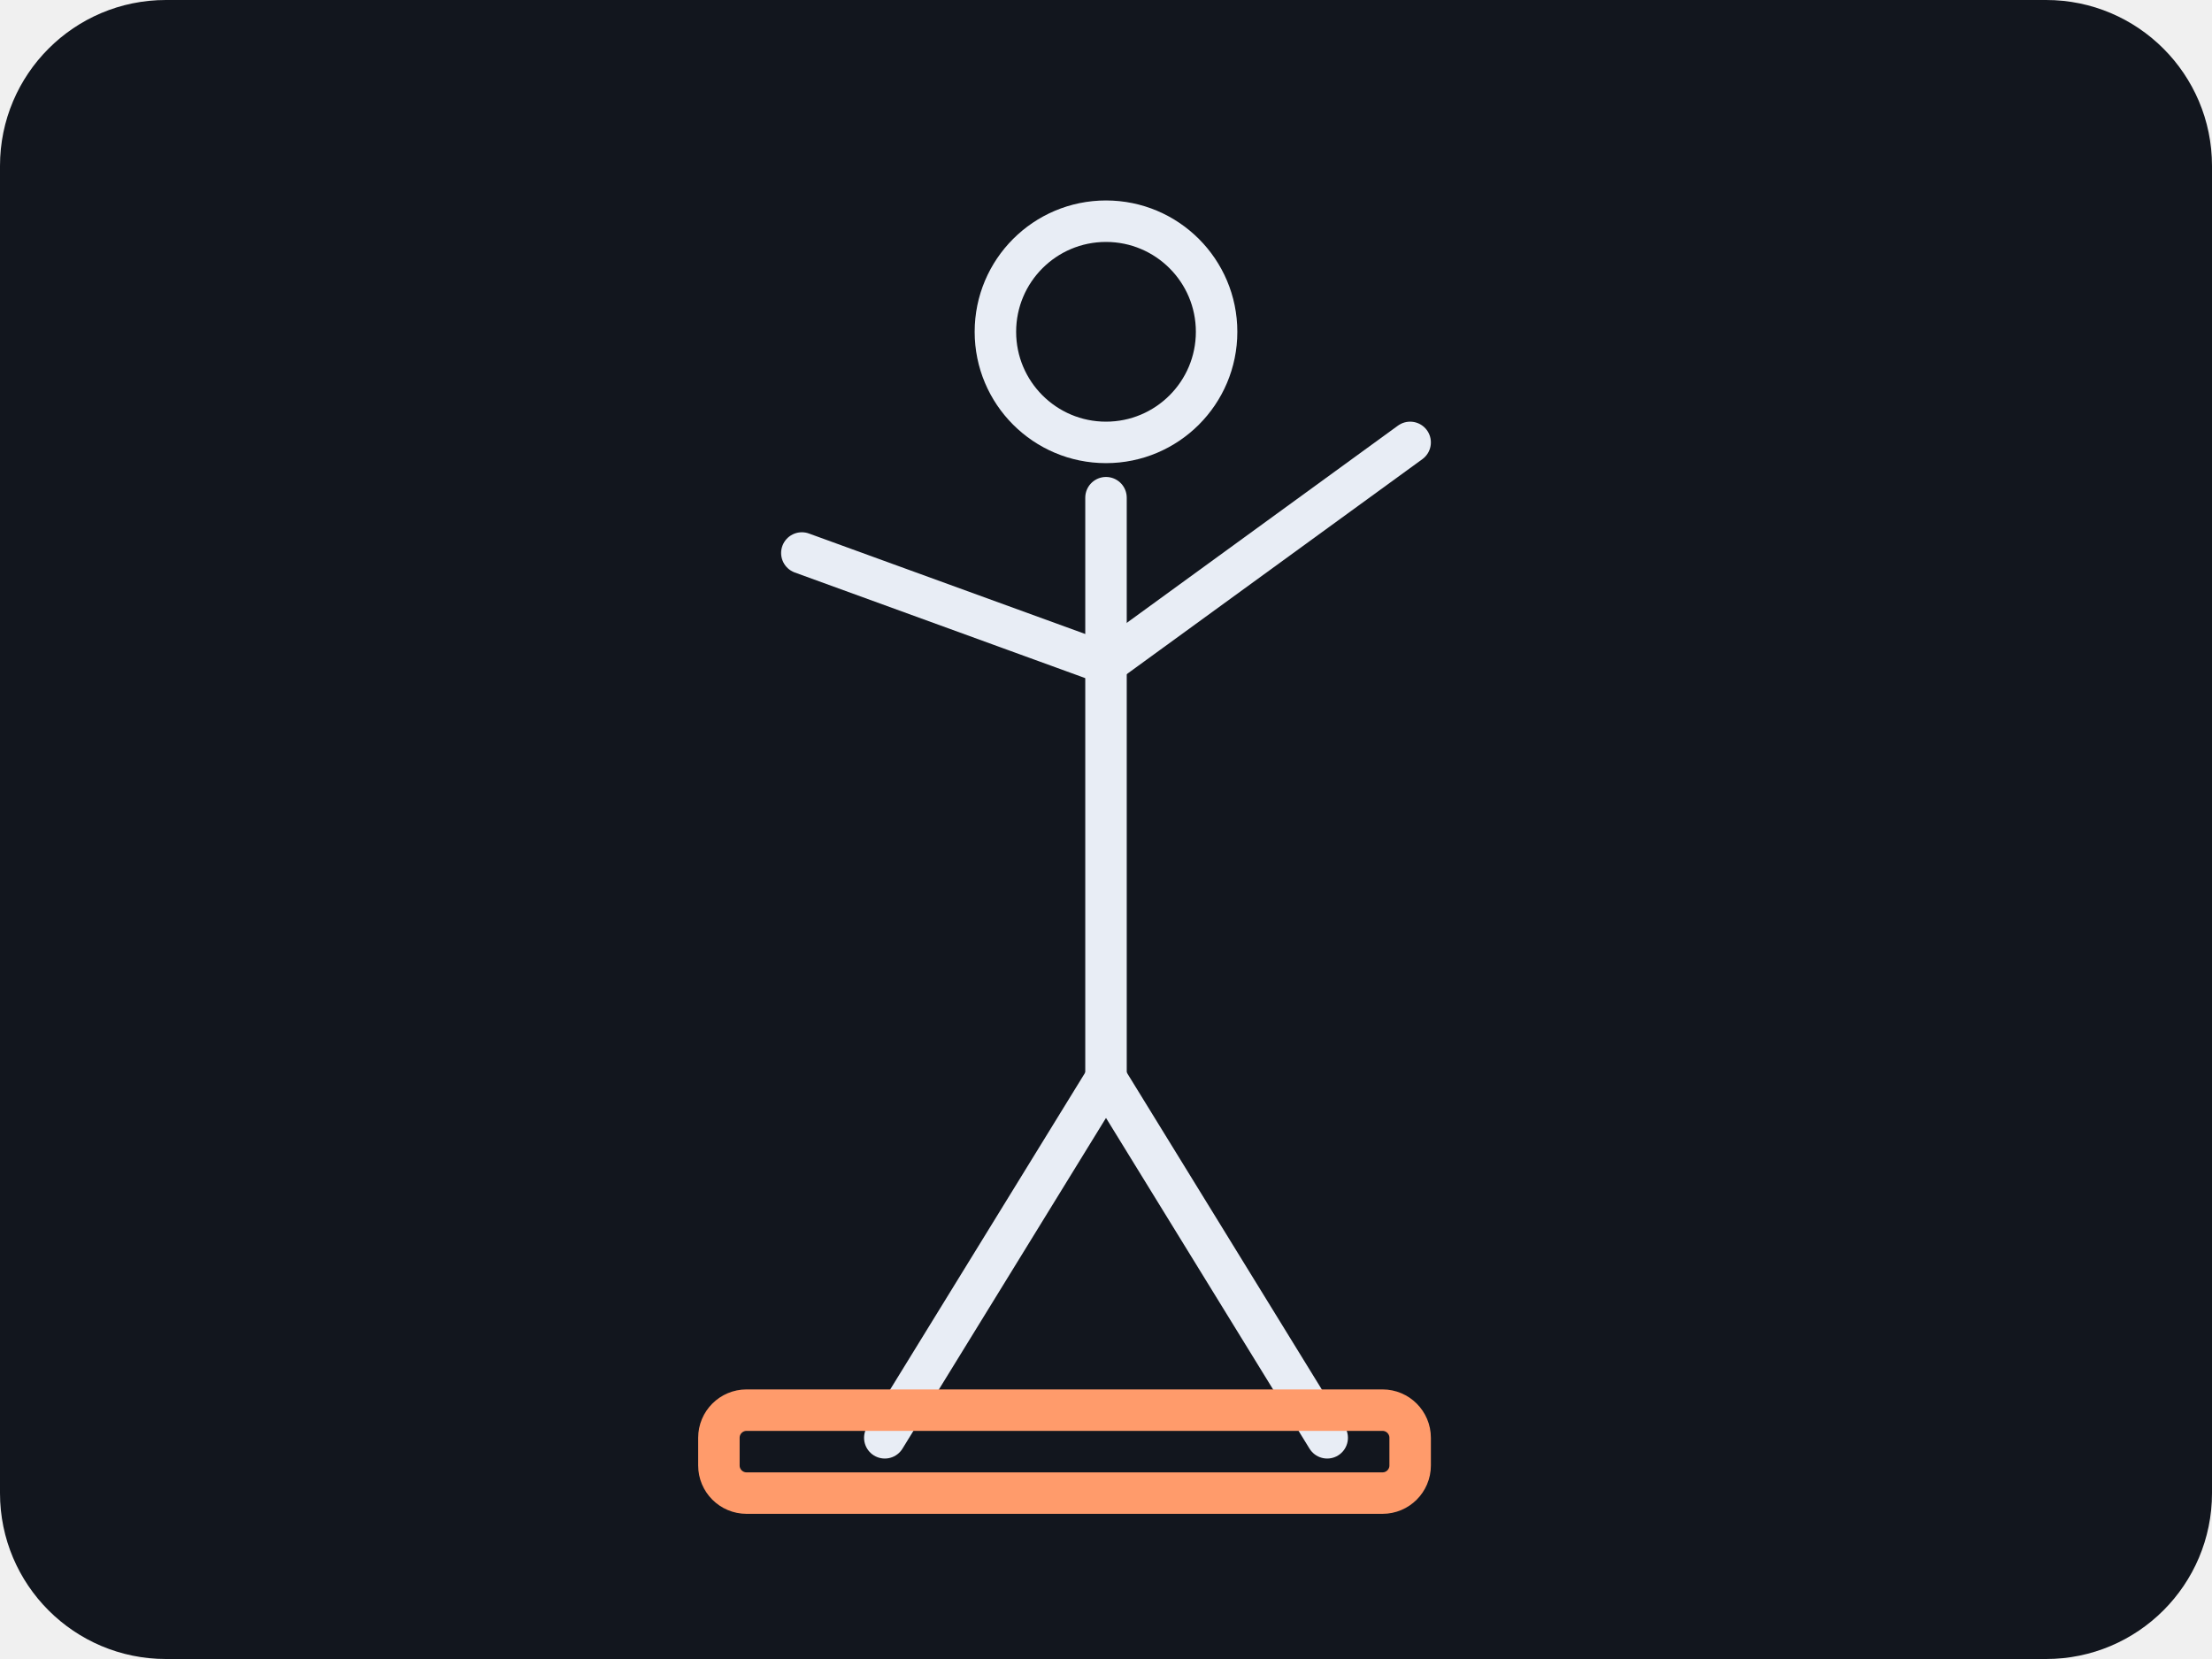
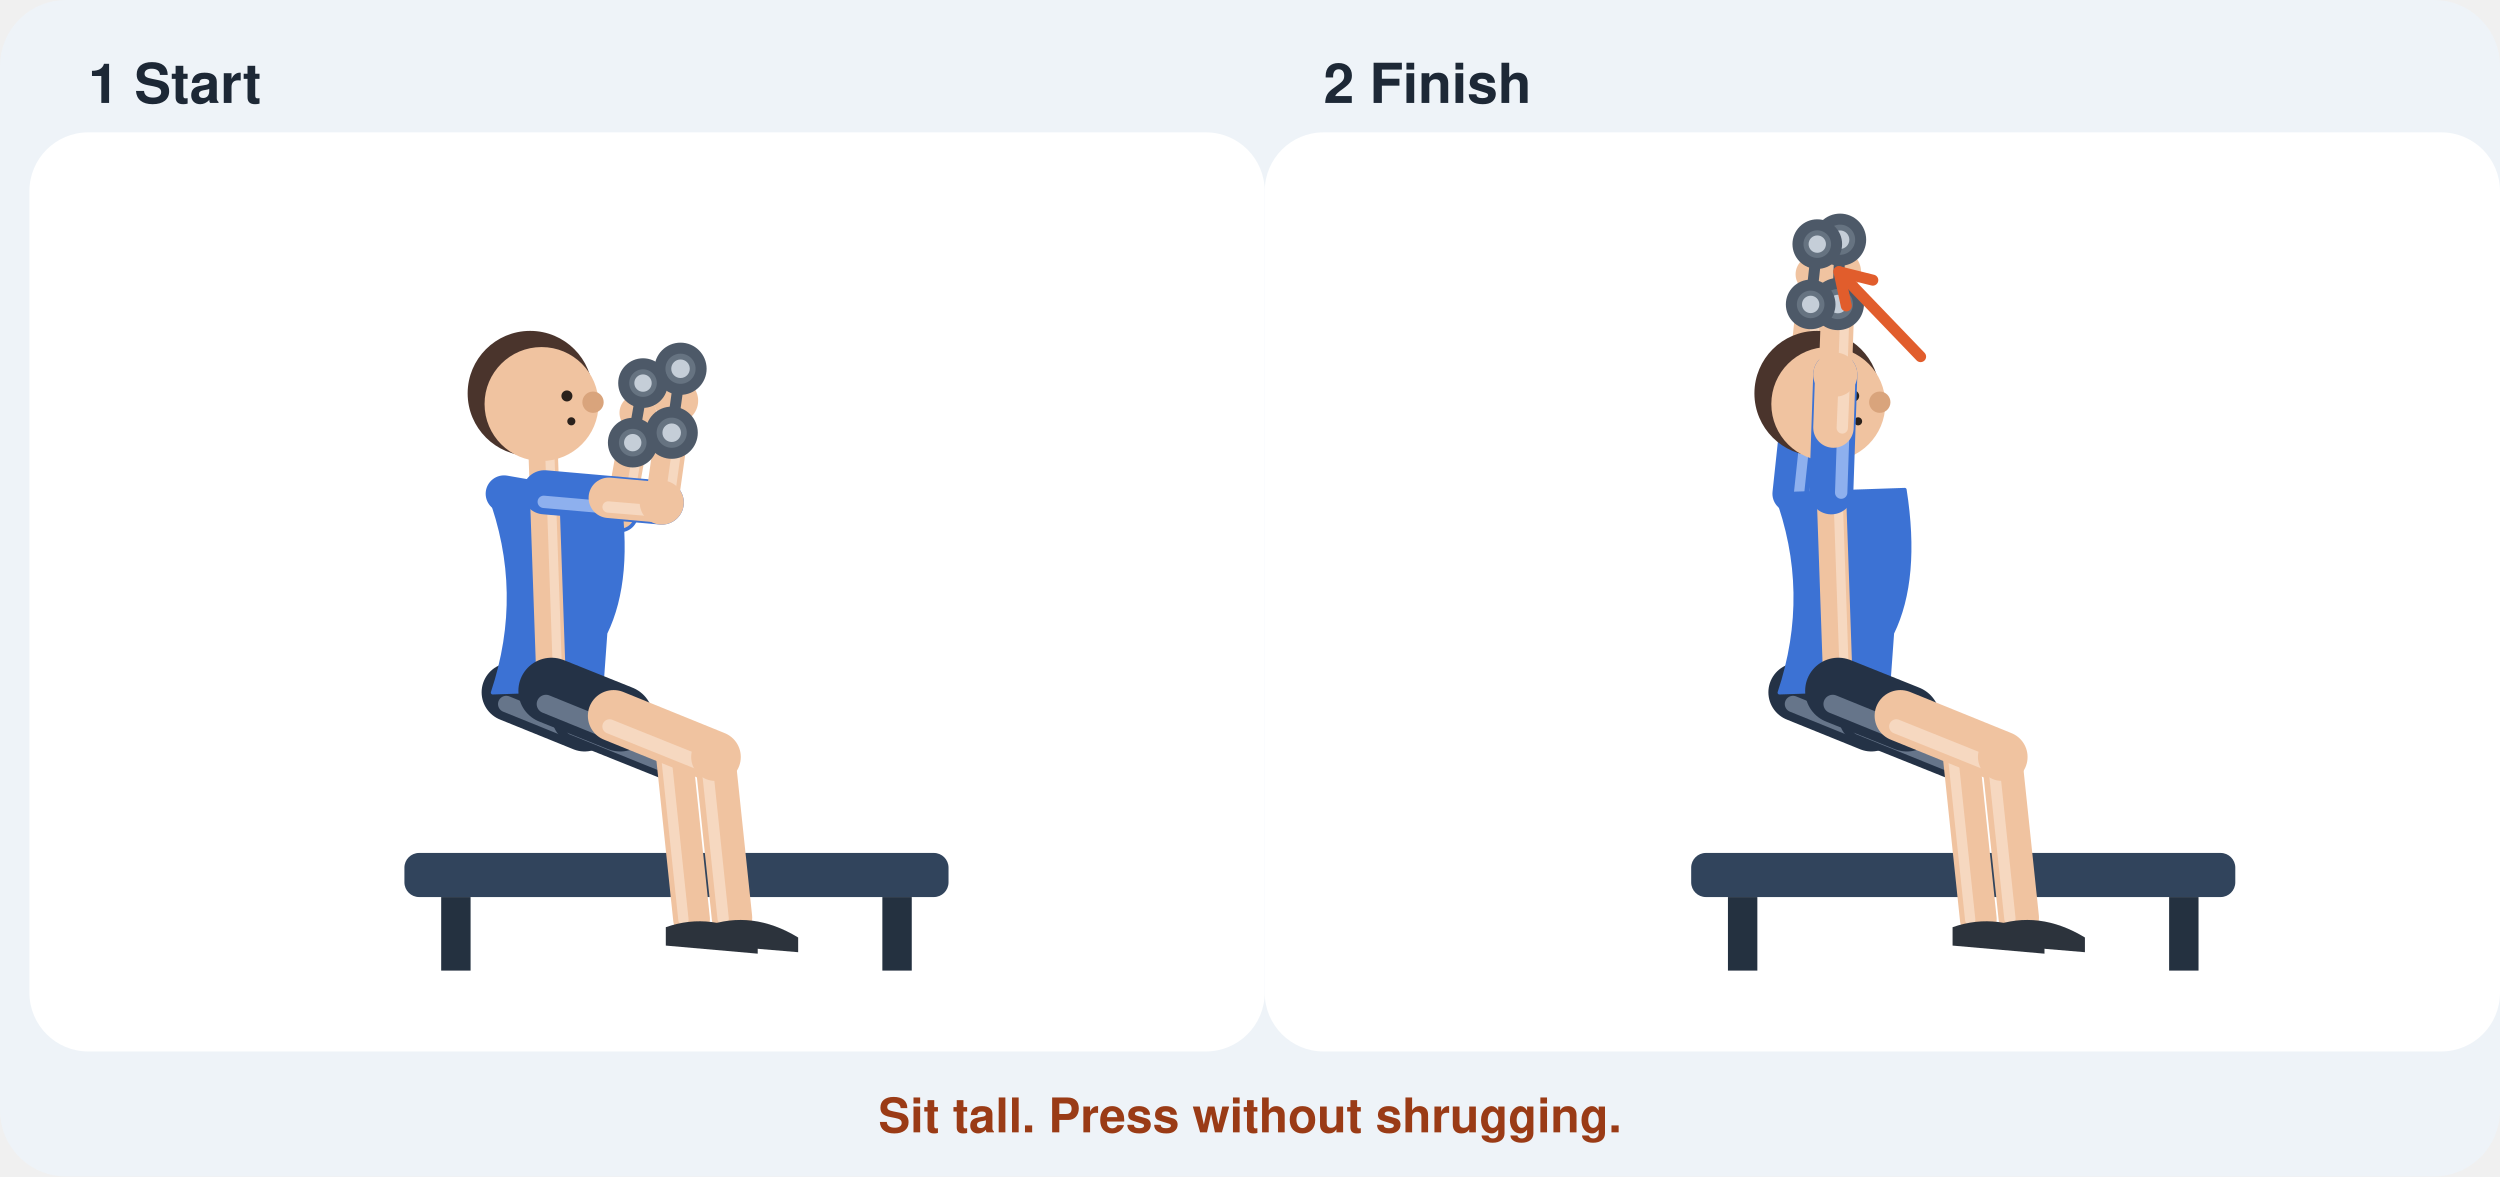
- <svg xmlns="http://www.w3.org/2000/svg" viewBox="0 0 160 120" role="img">
-   <rect width="160" height="120" rx="12" fill="#12161e" />
-   <g fill="none" stroke="#e8edf5" stroke-width="3" stroke-linecap="round" stroke-linejoin="round">
-     <line x1="80" y1="36" x2="80" y2="78" />
-     <line x1="80" y1="48" x2="58" y2="40" />
-     <line x1="80" y1="48" x2="102" y2="32" />
-     <line x1="80" y1="78" x2="64" y2="104" />
-     <line x1="80" y1="78" x2="96" y2="104" />
-     <circle cx="80" cy="24" r="8" />
+ <svg xmlns="http://www.w3.org/2000/svg" viewBox="0 0 680 320" role="img">
+   <style>
+   .bg { fill: #eef3f8; }
+   .panel { fill: #ffffff; }
+   .ink { fill: #1d2836; }
+   .muted { fill: #5c6b7e; }
+   .skin-fill, .skin-line { fill: #f0c3a0; stroke: #f0c3a0; }
+   .skin-shade { fill: #d9a47c; stroke: #d9a47c; }
+   .skin-hi { stroke: #f6d8c0; fill: none; }
+   .hair { fill: #4a342c; stroke: #4a342c; }
+   .ink-fill { fill: #2a211c; stroke: none; }
+   .shirt-fill, .shirt-line { fill: #3c72d4; stroke: #3c72d4; }
+   .shirt-hi { stroke: #8eb0ee; fill: none; }
+   .shorts-line { fill: #243246; stroke: #243246; }
+   .shorts-hi { stroke: #66758a; fill: none; }
+   .shoe { fill: #2c333c; stroke: none; }
+   .metal, .metal-fill { fill: #667381; stroke: #4d5968; stroke-width: 3; stroke-linecap: round; }
+   .metal-hi { fill: #c5ced8; stroke: none; }
+   .kb-fill { fill: #3e4652; stroke: #2c333c; stroke-width: 2; }
+   .kb-hi { fill: #8d97a6; stroke: none; }
+   .kb-handle { fill: none; stroke: #3e4652; stroke-width: 4; stroke-linecap: round; }
+   .bench-pad { fill: #31445c; stroke: none; }
+   .bench-leg { fill: #243140; stroke: none; }
+   .mat { fill: #1f9d8d; stroke: none; }
+   .bike { fill: none; stroke: #314052; stroke-width: 4; stroke-linecap: round; stroke-linejoin: round; }
+   .ground { stroke: #d5deea; stroke-width: 2; }
+   .arrow { fill: none; stroke: #e15d2c; stroke-width: 3; stroke-linecap: round; }
+   .arrow-head { fill: none; stroke: #e15d2c; stroke-width: 3; stroke-linecap: round; stroke-linejoin: round; }
+   .cue { fill: #9a3b16; }
+   text { font-family: "Segoe UI", Helvetica, Arial, sans-serif; }
+   line, path { stroke-linecap: round; stroke-linejoin: round; }
+   @media (prefers-color-scheme: dark) {
+     .bg { fill: #121820; }
+     .panel { fill: #1b2430; }
+     .ink { fill: #e7eef8; }
+     .muted { fill: #a9b6c9; }
+     .skin-fill, .skin-line { fill: #e7b892; stroke: #e7b892; }
+     .skin-shade { fill: #c48b62; stroke: #c48b62; }
+     .skin-hi { stroke: #f3d2b6; }
+     .hair { fill: #6b4b3e; stroke: #6b4b3e; }
+     .ink-fill { fill: #1a120f; }
+     .shirt-fill, .shirt-line { fill: #6d97e8; stroke: #6d97e8; }
+     .shirt-hi { stroke: #d5e3fb; }
+     .shorts-line { fill: #d5deea; stroke: #d5deea; }
+     .shorts-hi { stroke: #ffffff; }
+     .shoe { fill: #dfe6f0; }
+     .metal, .metal-fill { fill: #aeb8c6; stroke: #d5deea; }
+     .metal-hi { fill: #eef3f8; }
+     .kb-fill { fill: #c5ced8; stroke: #eef3f8; }
+     .kb-hi { fill: #ffffff; }
+     .kb-handle { stroke: #d5deea; }
+     .bench-pad { fill: #8ea0b8; }
+     .bench-leg { fill: #c5d0de; }
+     .mat { fill: #3dbead; }
+     .bike { stroke: #c5d2e2; }
+     .ground { stroke: #314056; }
+     .arrow, .arrow-head { stroke: #ffb089; }
+     .cue { fill: #ffc2a4; }
+   }
+ </style>
+   <rect width="680" height="320" rx="18" class="bg" />
+   <rect x="8" y="36" width="336" height="250" rx="16" class="panel" />
+   <text x="24" y="28" class="ink" font-size="15" font-weight="700">1  Start</text>
+   <clipPath id="clip0">
+     <rect x="10" y="40" width="332" height="224" rx="12" />
+   </clipPath>
+   <g clip-path="url(#clip0)">
+     <line x1="24" y1="268" x2="328" y2="268" class="ground" />
+     <rect x="110.0" y="232.0" width="148" height="12" rx="4" class="bench-pad" transform="rotate(0 110.0 232.0)" />
+     <rect x="120.0" y="244.0" width="8" height="28" class="bench-leg" />
+     <rect x="240.0" y="244.0" width="8" height="28" class="bench-leg" />
+     <line x1="139.0" y1="188.3" x2="159.0" y2="196.4" stroke-width="16" class="shorts-line" />
+     <line x1="137.7" y1="191.5" x2="157.7" y2="199.6" stroke-width="4.48" class="shorts-hi" />
+     <line x1="156.8" y1="195.5" x2="183.5" y2="206.2" stroke-width="13" class="shorts-line" />
+     <line x1="155.7" y1="198.1" x2="182.4" y2="208.9" stroke-width="3.64" class="shorts-hi" />
+     <line x1="183.5" y1="206.2" x2="188.1" y2="250.0" stroke-width="10" class="skin-line" />
+     <line x1="181.3" y1="206.5" x2="185.9" y2="250.2" stroke-width="2.8" class="skin-hi" />
+     <line x1="137.1" y1="134.3" x2="168.6" y2="139.8" stroke-width="10" class="shirt-line" />
+     <line x1="136.7" y1="136.5" x2="168.3" y2="142.0" stroke-width="2.8" class="shirt-hi" />
+     <line x1="168.6" y1="139.8" x2="173.5" y2="112.3" stroke-width="8" class="skin-line" />
+     <line x1="170.4" y1="140.2" x2="175.2" y2="112.6" stroke-width="2.5" class="skin-hi" />
+     <circle cx="173.5" cy="112.3" r="4.5" class="skin-fill" />
+     <path d="M 134.0 188.4 Q 143.1 161.1 133.1 134.4 L 168.1 133.2 Q 171.9 157.4 164.7 172.2 L 163.6 187.4 Z" class="shirt-fill" />
+     <line x1="150.0" y1="187.9" x2="147.8" y2="124.9" stroke-width="8" class="skin-line" />
+     <line x1="151.8" y1="187.8" x2="149.6" y2="124.9" stroke-width="2.5" class="skin-hi" />
+     <circle cx="144.2" cy="107.0" r="16.5" class="hair" />
+     <circle cx="147.3" cy="109.9" r="15" class="skin-fill" />
+     <circle cx="139.3" cy="110.2" r="4.2" class="skin-fill" />
+     <circle cx="139.3" cy="110.2" r="2.2" class="skin-line" />
+     <circle cx="154.2" cy="107.7" r="1.5" class="ink-fill" />
+     <circle cx="161.3" cy="109.4" r="2.4" class="skin-shade" />
+     <circle cx="155.4" cy="114.6" r="1.1" class="ink-fill" />
+     <line x1="150.0" y1="187.9" x2="168.7" y2="195.4" stroke-width="18" class="shorts-line" />
+     <line x1="148.5" y1="191.5" x2="167.2" y2="199.1" stroke-width="5.04" class="shorts-hi" />
+     <line x1="166.9" y1="194.7" x2="194.5" y2="205.9" stroke-width="14" class="skin-line" />
+     <line x1="165.8" y1="197.6" x2="193.4" y2="208.7" stroke-width="3.92" class="skin-hi" />
+     <line x1="194.5" y1="205.9" x2="199.1" y2="249.6" stroke-width="11" class="skin-line" />
+     <line x1="192.1" y1="206.1" x2="196.7" y2="249.9" stroke-width="3.08" class="skin-hi" />
+     <circle cx="194.5" cy="205.9" r="6" class="skin-fill" />
+     <path d="M 192.1 251.9 Q 204.6 247.4 217.1 255.0 L 217.1 259.0 L 192.1 256.9 Z" class="shoe" />
+     <path d="M 181.1 252.2 Q 193.6 247.8 206.1 255.4 L 206.1 259.4 L 181.1 257.2 Z" class="shoe" />
+     <line x1="148.1" y1="133.9" x2="180.0" y2="136.7" stroke-width="12" class="shirt-line" />
+     <line x1="147.9" y1="136.5" x2="179.8" y2="139.3" stroke-width="3.36" class="shirt-hi" />
+     <line x1="165.6" y1="135.4" x2="180.0" y2="136.7" stroke-width="11" class="skin-line" />
+     <line x1="165.4" y1="137.9" x2="179.8" y2="139.1" stroke-width="3.08" class="skin-hi" />
+     <line x1="180.0" y1="136.7" x2="183.9" y2="109.0" stroke-width="9" class="skin-line" />
+     <line x1="182.0" y1="137.0" x2="185.9" y2="109.2" stroke-width="2.52" class="skin-hi" />
+     <circle cx="180.0" cy="136.7" r="5.5" class="skin-fill" />
+     <circle cx="183.9" cy="109.0" r="5.5" class="skin-fill" />
+     <line x1="182.7" y1="117.7" x2="185.1" y2="100.3" stroke-width="2.8" class="metal" />
+     <circle cx="182.7" cy="117.7" r="5.6" class="metal-fill" />
+     <circle cx="185.1" cy="100.3" r="5.6" class="metal-fill" />
+     <circle cx="182.7" cy="117.7" r="2.52" class="metal-hi" />
+     <circle cx="185.1" cy="100.3" r="2.52" class="metal-hi" />
+     <line x1="172.1" y1="120.4" x2="174.9" y2="104.2" stroke-width="2.625" class="metal" />
+     <circle cx="172.1" cy="120.4" r="5.25" class="metal-fill" />
+     <circle cx="174.9" cy="104.2" r="5.25" class="metal-fill" />
+     <circle cx="172.1" cy="120.4" r="2.363" class="metal-hi" />
+     <circle cx="174.9" cy="104.2" r="2.363" class="metal-hi" />
  </g>
-   <g fill="none" stroke="#3ee0b0" stroke-width="3" stroke-linecap="round">
-     <rect x="52" y="102" width="50" height="6" rx="2" stroke="#ff9b6b" />
+   <rect x="344" y="36" width="336" height="250" rx="16" class="panel" />
+   <text x="360" y="28" class="ink" font-size="15" font-weight="700">2  Finish</text>
+   <clipPath id="clip336">
+     <rect x="346" y="40" width="332" height="224" rx="12" />
+   </clipPath>
+   <g clip-path="url(#clip336)">
+     <line x1="360" y1="268" x2="664" y2="268" class="ground" />
+     <rect x="460.0" y="232.0" width="148" height="12" rx="4" class="bench-pad" transform="rotate(0 460.0 232.0)" />
+     <rect x="470.0" y="244.0" width="8" height="28" class="bench-leg" />
+     <rect x="590.0" y="244.0" width="8" height="28" class="bench-leg" />
+     <line x1="489.0" y1="188.3" x2="509.0" y2="196.4" stroke-width="16" class="shorts-line" />
+     <line x1="487.7" y1="191.5" x2="507.7" y2="199.6" stroke-width="4.48" class="shorts-hi" />
+     <line x1="506.8" y1="195.5" x2="533.5" y2="206.2" stroke-width="13" class="shorts-line" />
+     <line x1="505.7" y1="198.1" x2="532.4" y2="208.9" stroke-width="3.64" class="shorts-hi" />
+     <line x1="533.5" y1="206.2" x2="538.1" y2="250.0" stroke-width="10" class="skin-line" />
+     <line x1="531.3" y1="206.5" x2="535.9" y2="250.2" stroke-width="2.8" class="skin-hi" />
+     <line x1="487.1" y1="134.3" x2="490.5" y2="102.5" stroke-width="10" class="shirt-line" />
+     <line x1="489.3" y1="134.5" x2="492.7" y2="102.7" stroke-width="2.8" class="shirt-hi" />
+     <line x1="490.5" y1="102.5" x2="493.4" y2="74.6" stroke-width="8" class="skin-line" />
+     <line x1="492.2" y1="102.7" x2="495.1" y2="74.8" stroke-width="2.5" class="skin-hi" />
+     <circle cx="493.4" cy="74.6" r="4.5" class="skin-fill" />
+     <path d="M 484.0 188.4 Q 493.1 161.1 483.1 134.4 L 518.1 133.2 Q 521.9 157.4 514.7 172.2 L 513.6 187.4 Z" class="shirt-fill" />
+     <line x1="500.0" y1="187.9" x2="497.8" y2="124.9" stroke-width="8" class="skin-line" />
+     <line x1="501.8" y1="187.8" x2="499.6" y2="124.9" stroke-width="2.5" class="skin-hi" />
+     <circle cx="494.2" cy="107.0" r="16.5" class="hair" />
+     <circle cx="497.3" cy="109.9" r="15" class="skin-fill" />
+     <circle cx="489.3" cy="110.2" r="4.2" class="skin-fill" />
+     <circle cx="489.3" cy="110.2" r="2.2" class="skin-line" />
+     <circle cx="504.2" cy="107.7" r="1.5" class="ink-fill" />
+     <circle cx="511.3" cy="109.4" r="2.4" class="skin-shade" />
+     <circle cx="505.4" cy="114.6" r="1.1" class="ink-fill" />
+     <line x1="500.0" y1="187.9" x2="518.7" y2="195.4" stroke-width="18" class="shorts-line" />
+     <line x1="498.5" y1="191.5" x2="517.2" y2="199.1" stroke-width="5.04" class="shorts-hi" />
+     <line x1="516.9" y1="194.7" x2="544.5" y2="205.9" stroke-width="14" class="skin-line" />
+     <line x1="515.8" y1="197.6" x2="543.4" y2="208.7" stroke-width="3.92" class="skin-hi" />
+     <line x1="544.5" y1="205.9" x2="549.1" y2="249.6" stroke-width="11" class="skin-line" />
+     <line x1="542.1" y1="206.1" x2="546.7" y2="249.9" stroke-width="3.08" class="skin-hi" />
+     <circle cx="544.5" cy="205.9" r="6" class="skin-fill" />
+     <path d="M 542.1 251.9 Q 554.6 247.4 567.1 255.0 L 567.1 259.0 L 542.1 256.9 Z" class="shoe" />
+     <path d="M 531.1 252.2 Q 543.6 247.8 556.1 255.4 L 556.1 259.4 L 531.1 257.2 Z" class="shoe" />
+     <line x1="498.1" y1="133.9" x2="499.2" y2="101.9" stroke-width="12" class="shirt-line" />
+     <line x1="500.8" y1="134.0" x2="501.9" y2="102.0" stroke-width="3.36" class="shirt-hi" />
+     <line x1="498.7" y1="116.3" x2="499.2" y2="101.9" stroke-width="11" class="skin-line" />
+     <line x1="501.1" y1="116.4" x2="501.7" y2="102.0" stroke-width="3.08" class="skin-hi" />
+     <line x1="499.2" y1="101.9" x2="500.2" y2="73.9" stroke-width="9" class="skin-line" />
+     <line x1="501.2" y1="102.0" x2="502.2" y2="74.0" stroke-width="2.52" class="skin-hi" />
+     <circle cx="499.2" cy="101.9" r="5.5" class="skin-fill" />
+     <circle cx="500.2" cy="73.9" r="5.5" class="skin-fill" />
+     <line x1="499.9" y1="82.7" x2="500.5" y2="65.2" stroke-width="2.8" class="metal" />
+     <circle cx="499.9" cy="82.7" r="5.6" class="metal-fill" />
+     <circle cx="500.5" cy="65.2" r="5.6" class="metal-fill" />
+     <circle cx="499.9" cy="82.7" r="2.52" class="metal-hi" />
+     <circle cx="500.5" cy="65.2" r="2.52" class="metal-hi" />
+     <line x1="492.5" y1="82.8" x2="494.3" y2="66.4" stroke-width="2.625" class="metal" />
+     <circle cx="492.5" cy="82.8" r="5.25" class="metal-fill" />
+     <circle cx="494.3" cy="66.4" r="5.25" class="metal-fill" />
+     <circle cx="492.5" cy="82.8" r="2.363" class="metal-hi" />
+     <circle cx="494.3" cy="66.4" r="2.363" class="metal-hi" />
  </g>
+   <clipPath id="clip-cues">
+     <rect x="0" y="0" width="680" height="286" />
+   </clipPath>
+   <g clip-path="url(#clip-cues)">
+     <line x1="522.4" y1="97.0" x2="500.2" y2="73.9" class="arrow" />
+     <path d="M 509.4 76.2 L 500.2 73.9 L 502.2 83.2" class="arrow-head" />
+   </g>
+   <text x="340" y="308" text-anchor="middle" class="cue" font-size="13" font-weight="700">Sit tall. Press without shrugging.</text>
</svg>
